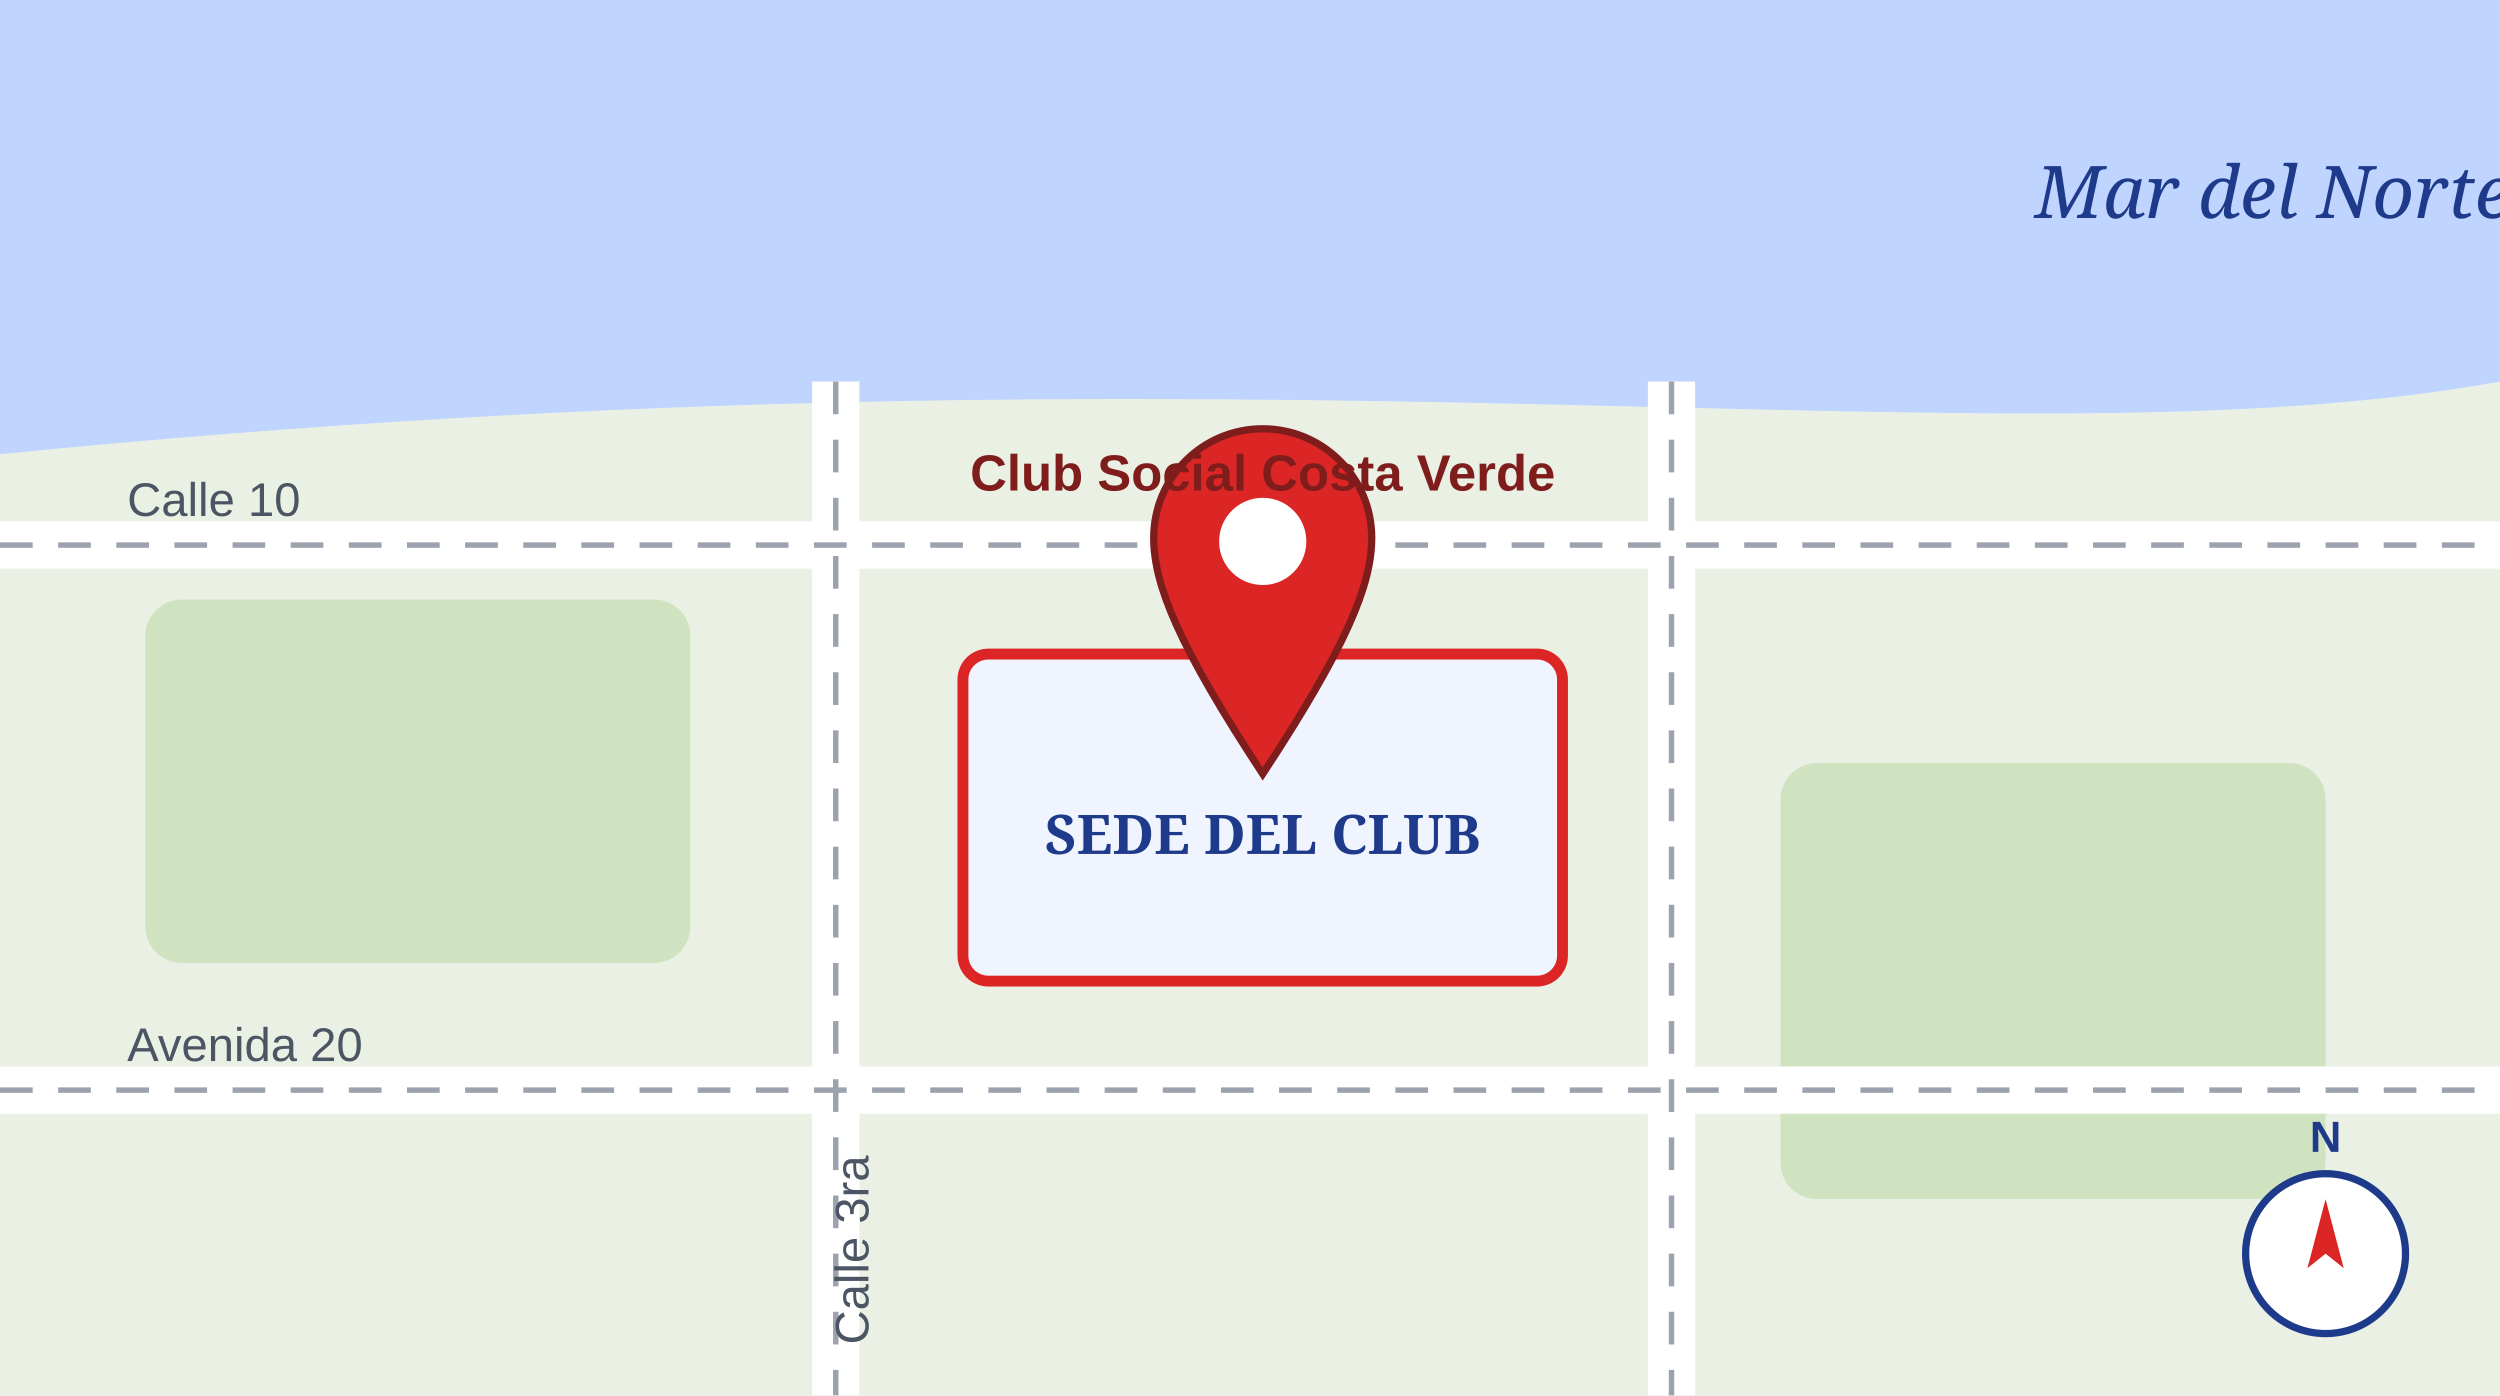
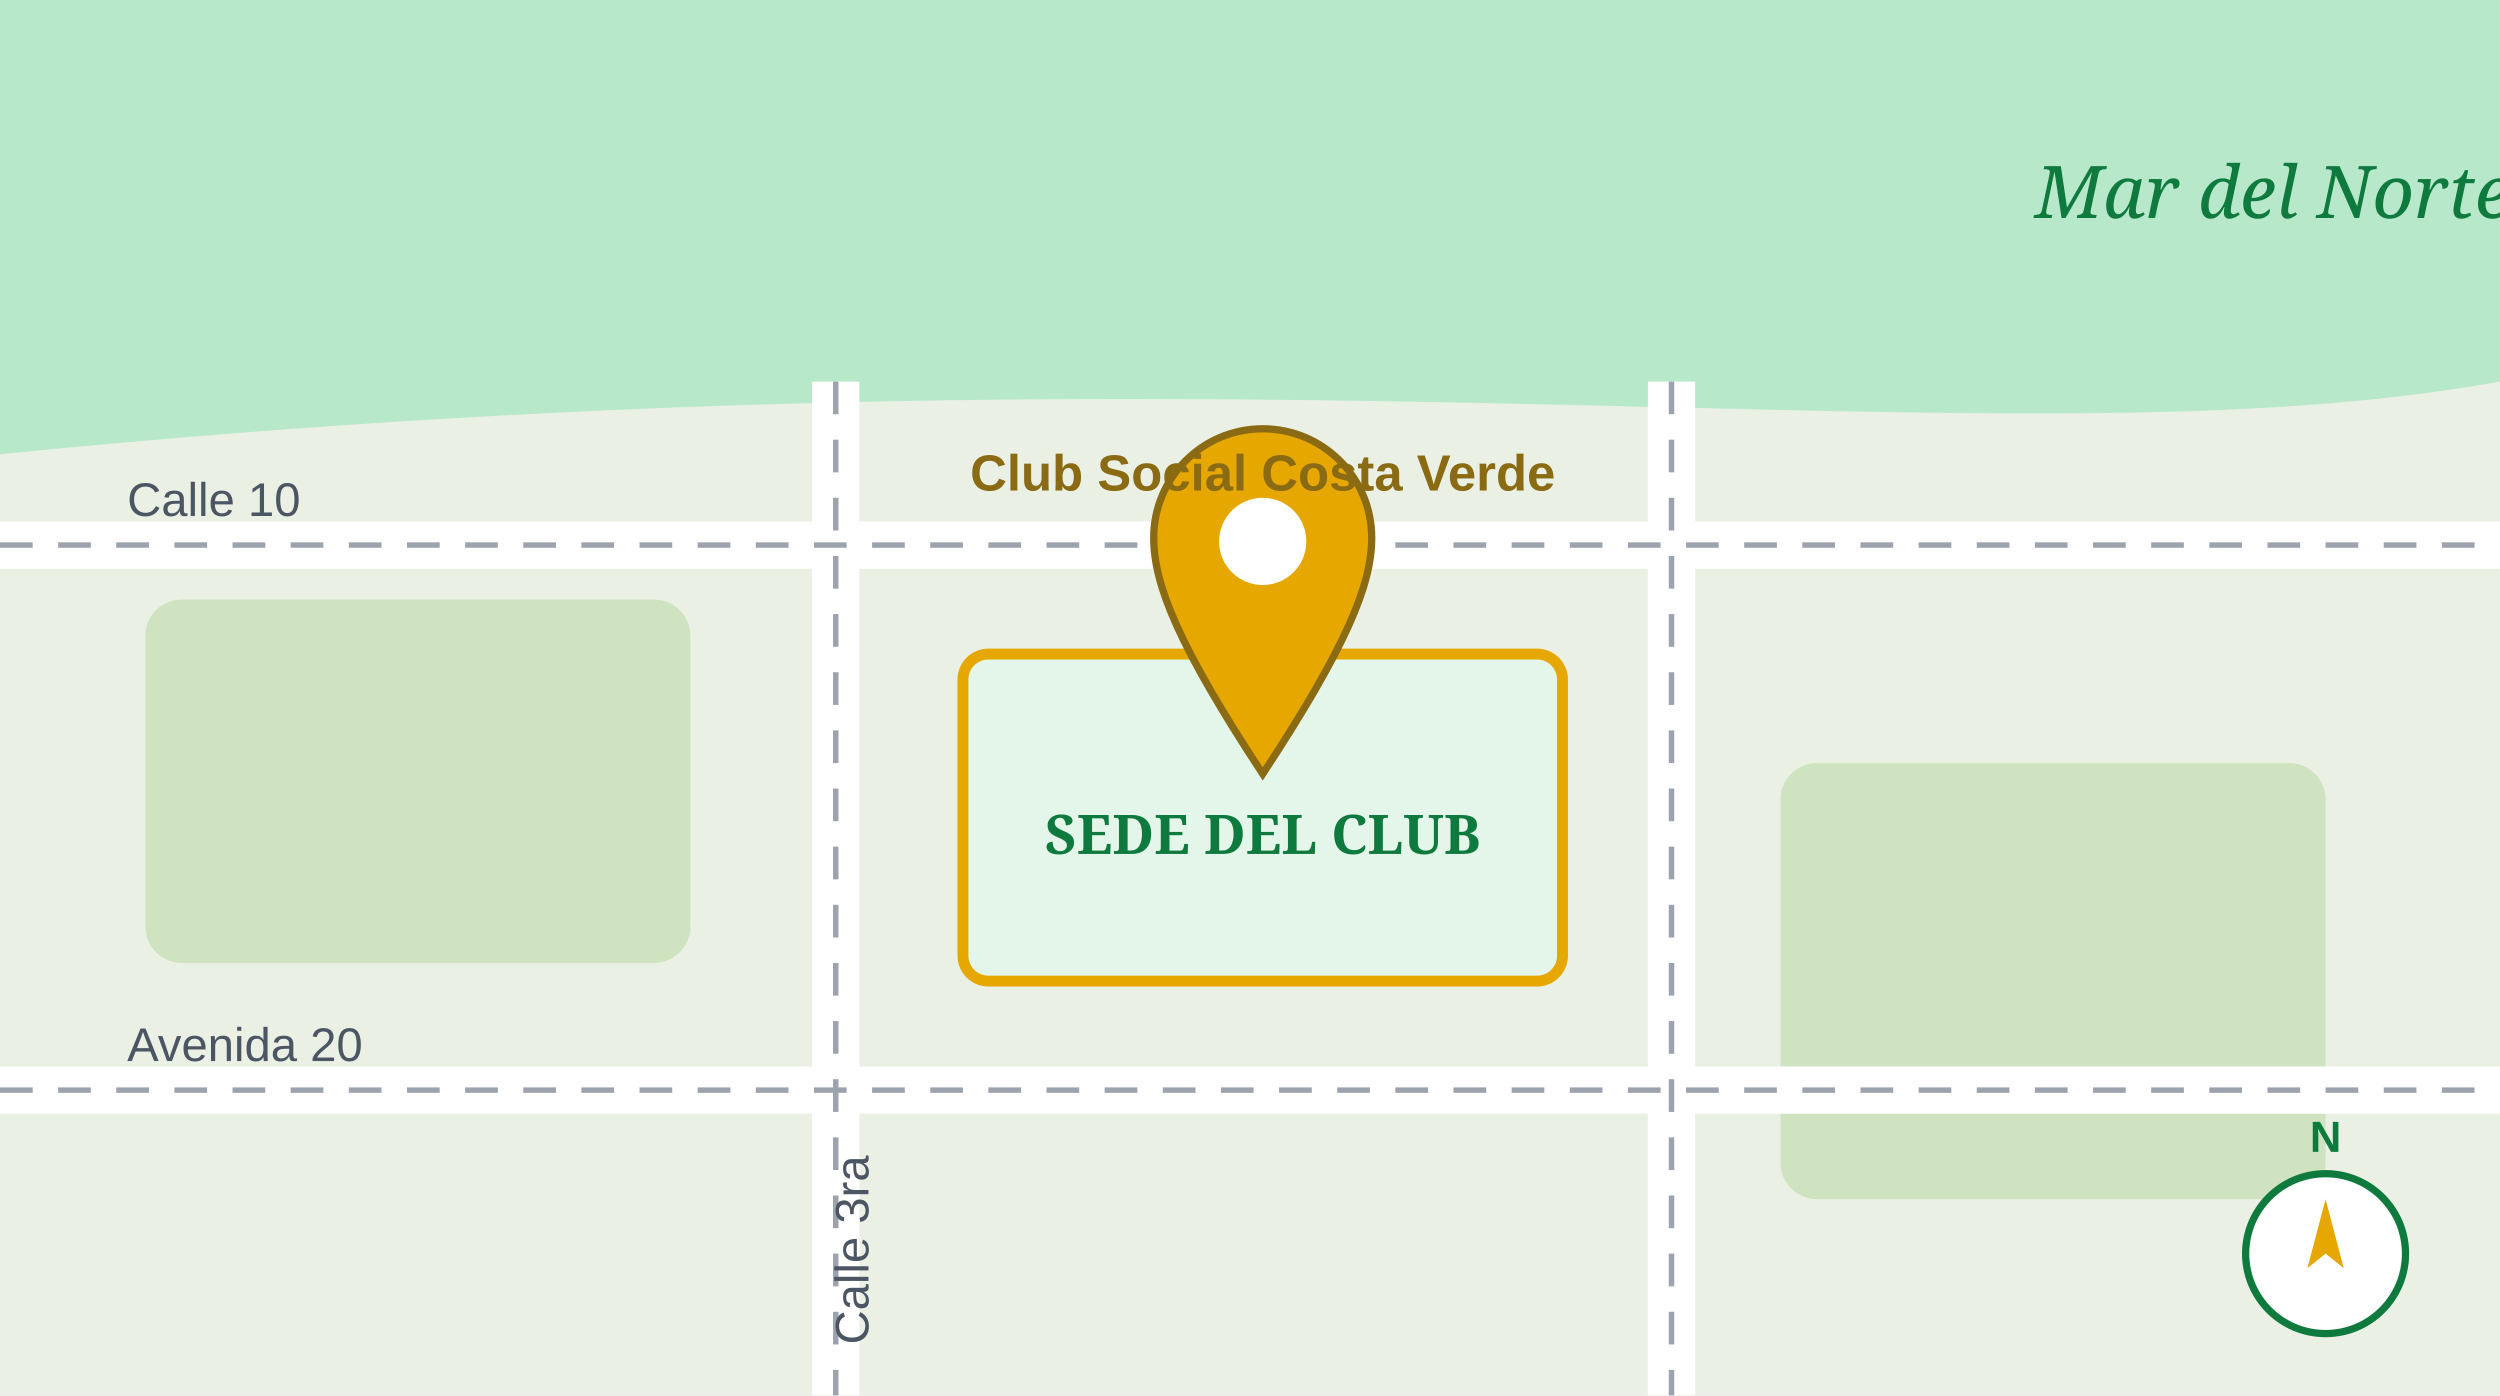
<svg xmlns="http://www.w3.org/2000/svg" viewBox="0 0 1376 768" width="1376" height="768">
  <rect width="1376" height="768" fill="#EAF1E4" />
-   <path d="M0 0 H1376 V210 C 1100 260 700 180 0 250 Z" fill="#BFD4FF" />
-   <text x="1120" y="120" font-family="Georgia, serif" font-size="40" font-style="italic" fill="#1E3A8A">Mar del Norte</text>
+   <path d="M0 0 H1376 V210 C 1100 260 700 180 0 250 Z" fill="#B7E8C9" />
+   <text x="1120" y="120" font-family="Georgia, serif" font-size="40" font-style="italic" fill="#0E7A3D">Mar del Norte</text>
  <g fill="#CFE3C0">
    <rect x="80" y="330" width="300" height="200" rx="20" />
    <rect x="980" y="420" width="300" height="240" rx="20" />
  </g>
  <g stroke="#ffffff" stroke-width="26" fill="none">
    <path d="M0 300 H1376" />
    <path d="M0 600 H1376" />
    <path d="M460 210 V768" />
    <path d="M920 210 V768" />
  </g>
  <g stroke="#9CA3AF" stroke-width="3" stroke-dasharray="18 14" fill="none">
    <path d="M0 300 H1376" />
    <path d="M0 600 H1376" />
    <path d="M460 210 V768" />
    <path d="M920 210 V768" />
  </g>
  <text x="70" y="284" font-family="Arial" font-size="26" fill="#4B5563">Calle 10</text>
  <text x="70" y="584" font-family="Arial" font-size="26" fill="#4B5563">Avenida 20</text>
  <text x="478" y="740" font-family="Arial" font-size="26" fill="#4B5563" transform="rotate(-90 478 740)">Calle 3ra</text>
-   <rect x="530" y="360" width="330" height="180" rx="14" fill="#EFF4FF" stroke="#DC2626" stroke-width="6" />
-   <text x="695" y="470" text-anchor="middle" font-family="Georgia, serif" font-size="30" font-weight="bold" fill="#1E3A8A">SEDE DEL CLUB</text>
+   <rect x="530" y="360" width="330" height="180" rx="14" fill="#E4F6EA" stroke="#E5A700" stroke-width="6" />
+   <text x="695" y="470" text-anchor="middle" font-family="Georgia, serif" font-size="30" font-weight="bold" fill="#0E7A3D">SEDE DEL CLUB</text>
  <g transform="translate(695,330)">
-     <path d="M0 96 C -46 26 -60 -8 -60 -34 A 60 60 0 0 1 60 -34 C 60 -8 46 26 0 96 Z" fill="#DC2626" stroke="#7F1D1D" stroke-width="4" />
+     <path d="M0 96 C -46 26 -60 -8 -60 -34 A 60 60 0 0 1 60 -34 C 60 -8 46 26 0 96 Z" fill="#E5A700" stroke="#8A6A12" stroke-width="4" />
    <circle cx="0" cy="-32" r="24" fill="#ffffff" />
  </g>
-   <text x="695" y="270" text-anchor="middle" font-family="Arial" font-size="28" font-weight="bold" fill="#7F1D1D">Club Social Costa Verde</text>
+   <text x="695" y="270" text-anchor="middle" font-family="Arial" font-size="28" font-weight="bold" fill="#8A6A12">Club Social Costa Verde</text>
  <g transform="translate(1280,690)">
-     <circle r="44" fill="#ffffff" stroke="#1E3A8A" stroke-width="4" />
-     <path d="M0 -30 L10 8 L0 0 L-10 8 Z" fill="#DC2626" />
-     <text y="-56" text-anchor="middle" font-family="Arial" font-size="24" font-weight="bold" fill="#1E3A8A">N</text>
+     <circle r="44" fill="#ffffff" stroke="#0E7A3D" stroke-width="4" />
+     <path d="M0 -30 L10 8 L0 0 L-10 8 Z" fill="#E5A700" />
+     <text y="-56" text-anchor="middle" font-family="Arial" font-size="24" font-weight="bold" fill="#0E7A3D">N</text>
  </g>
</svg>
